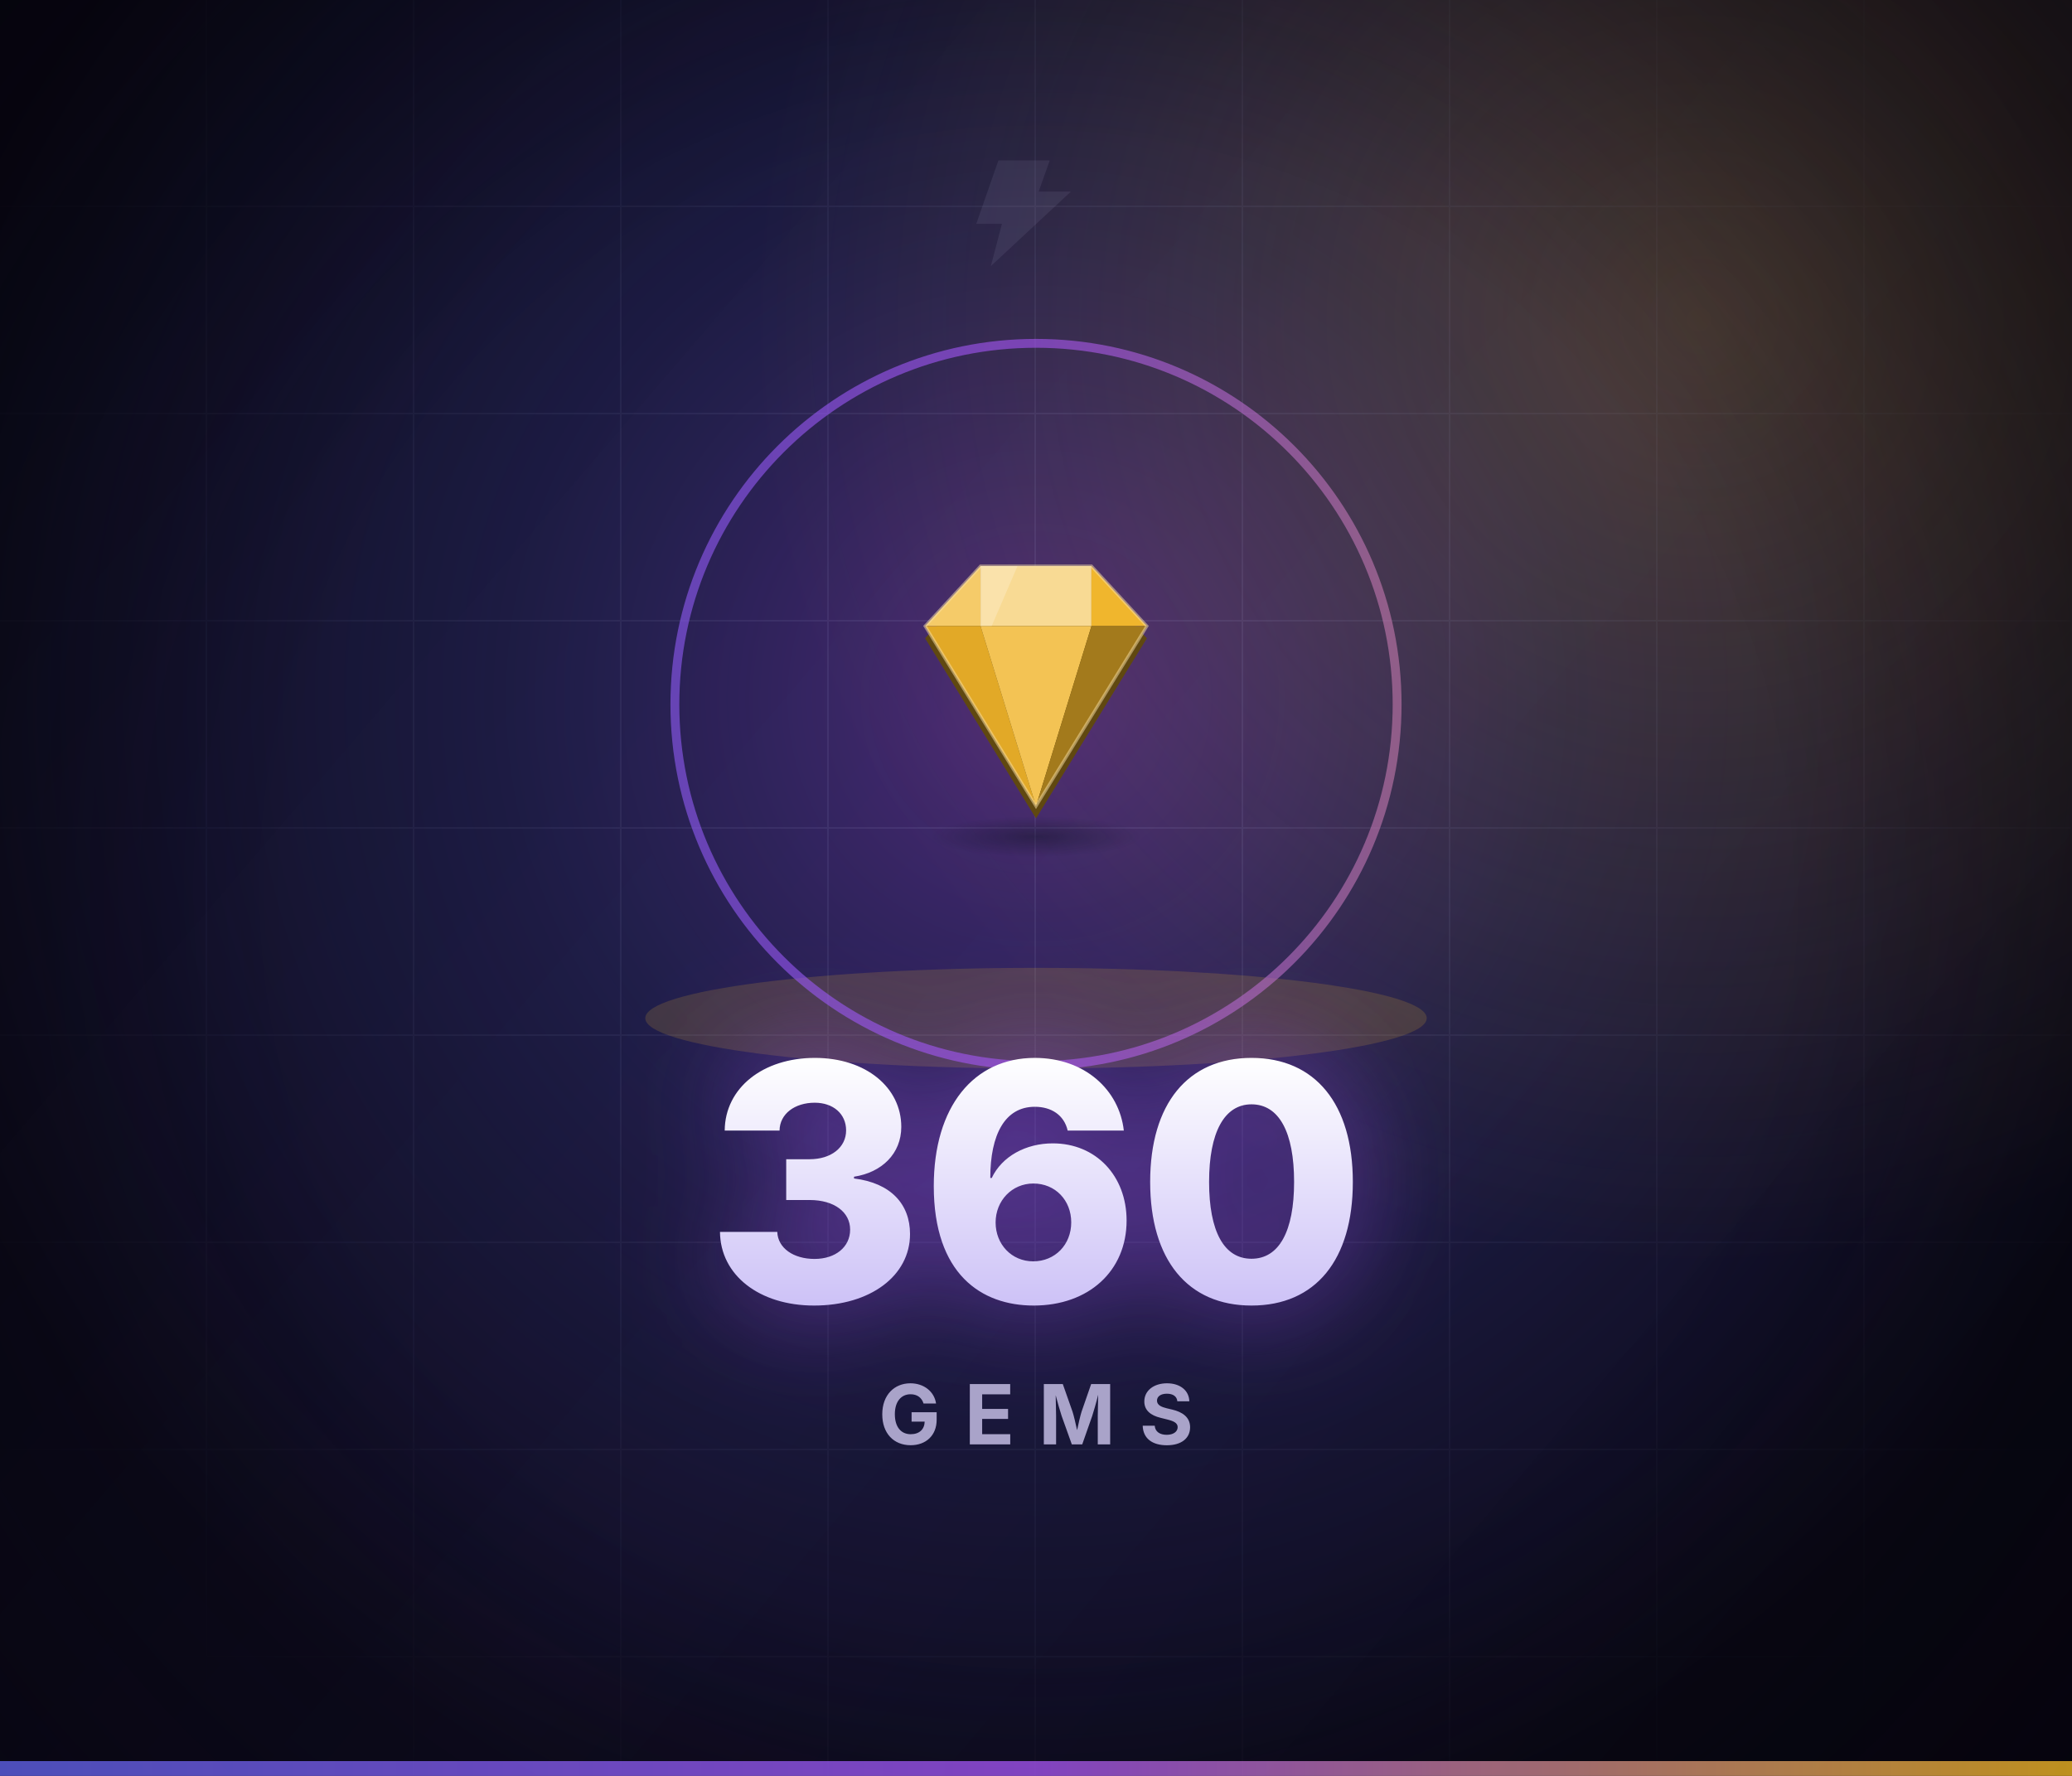
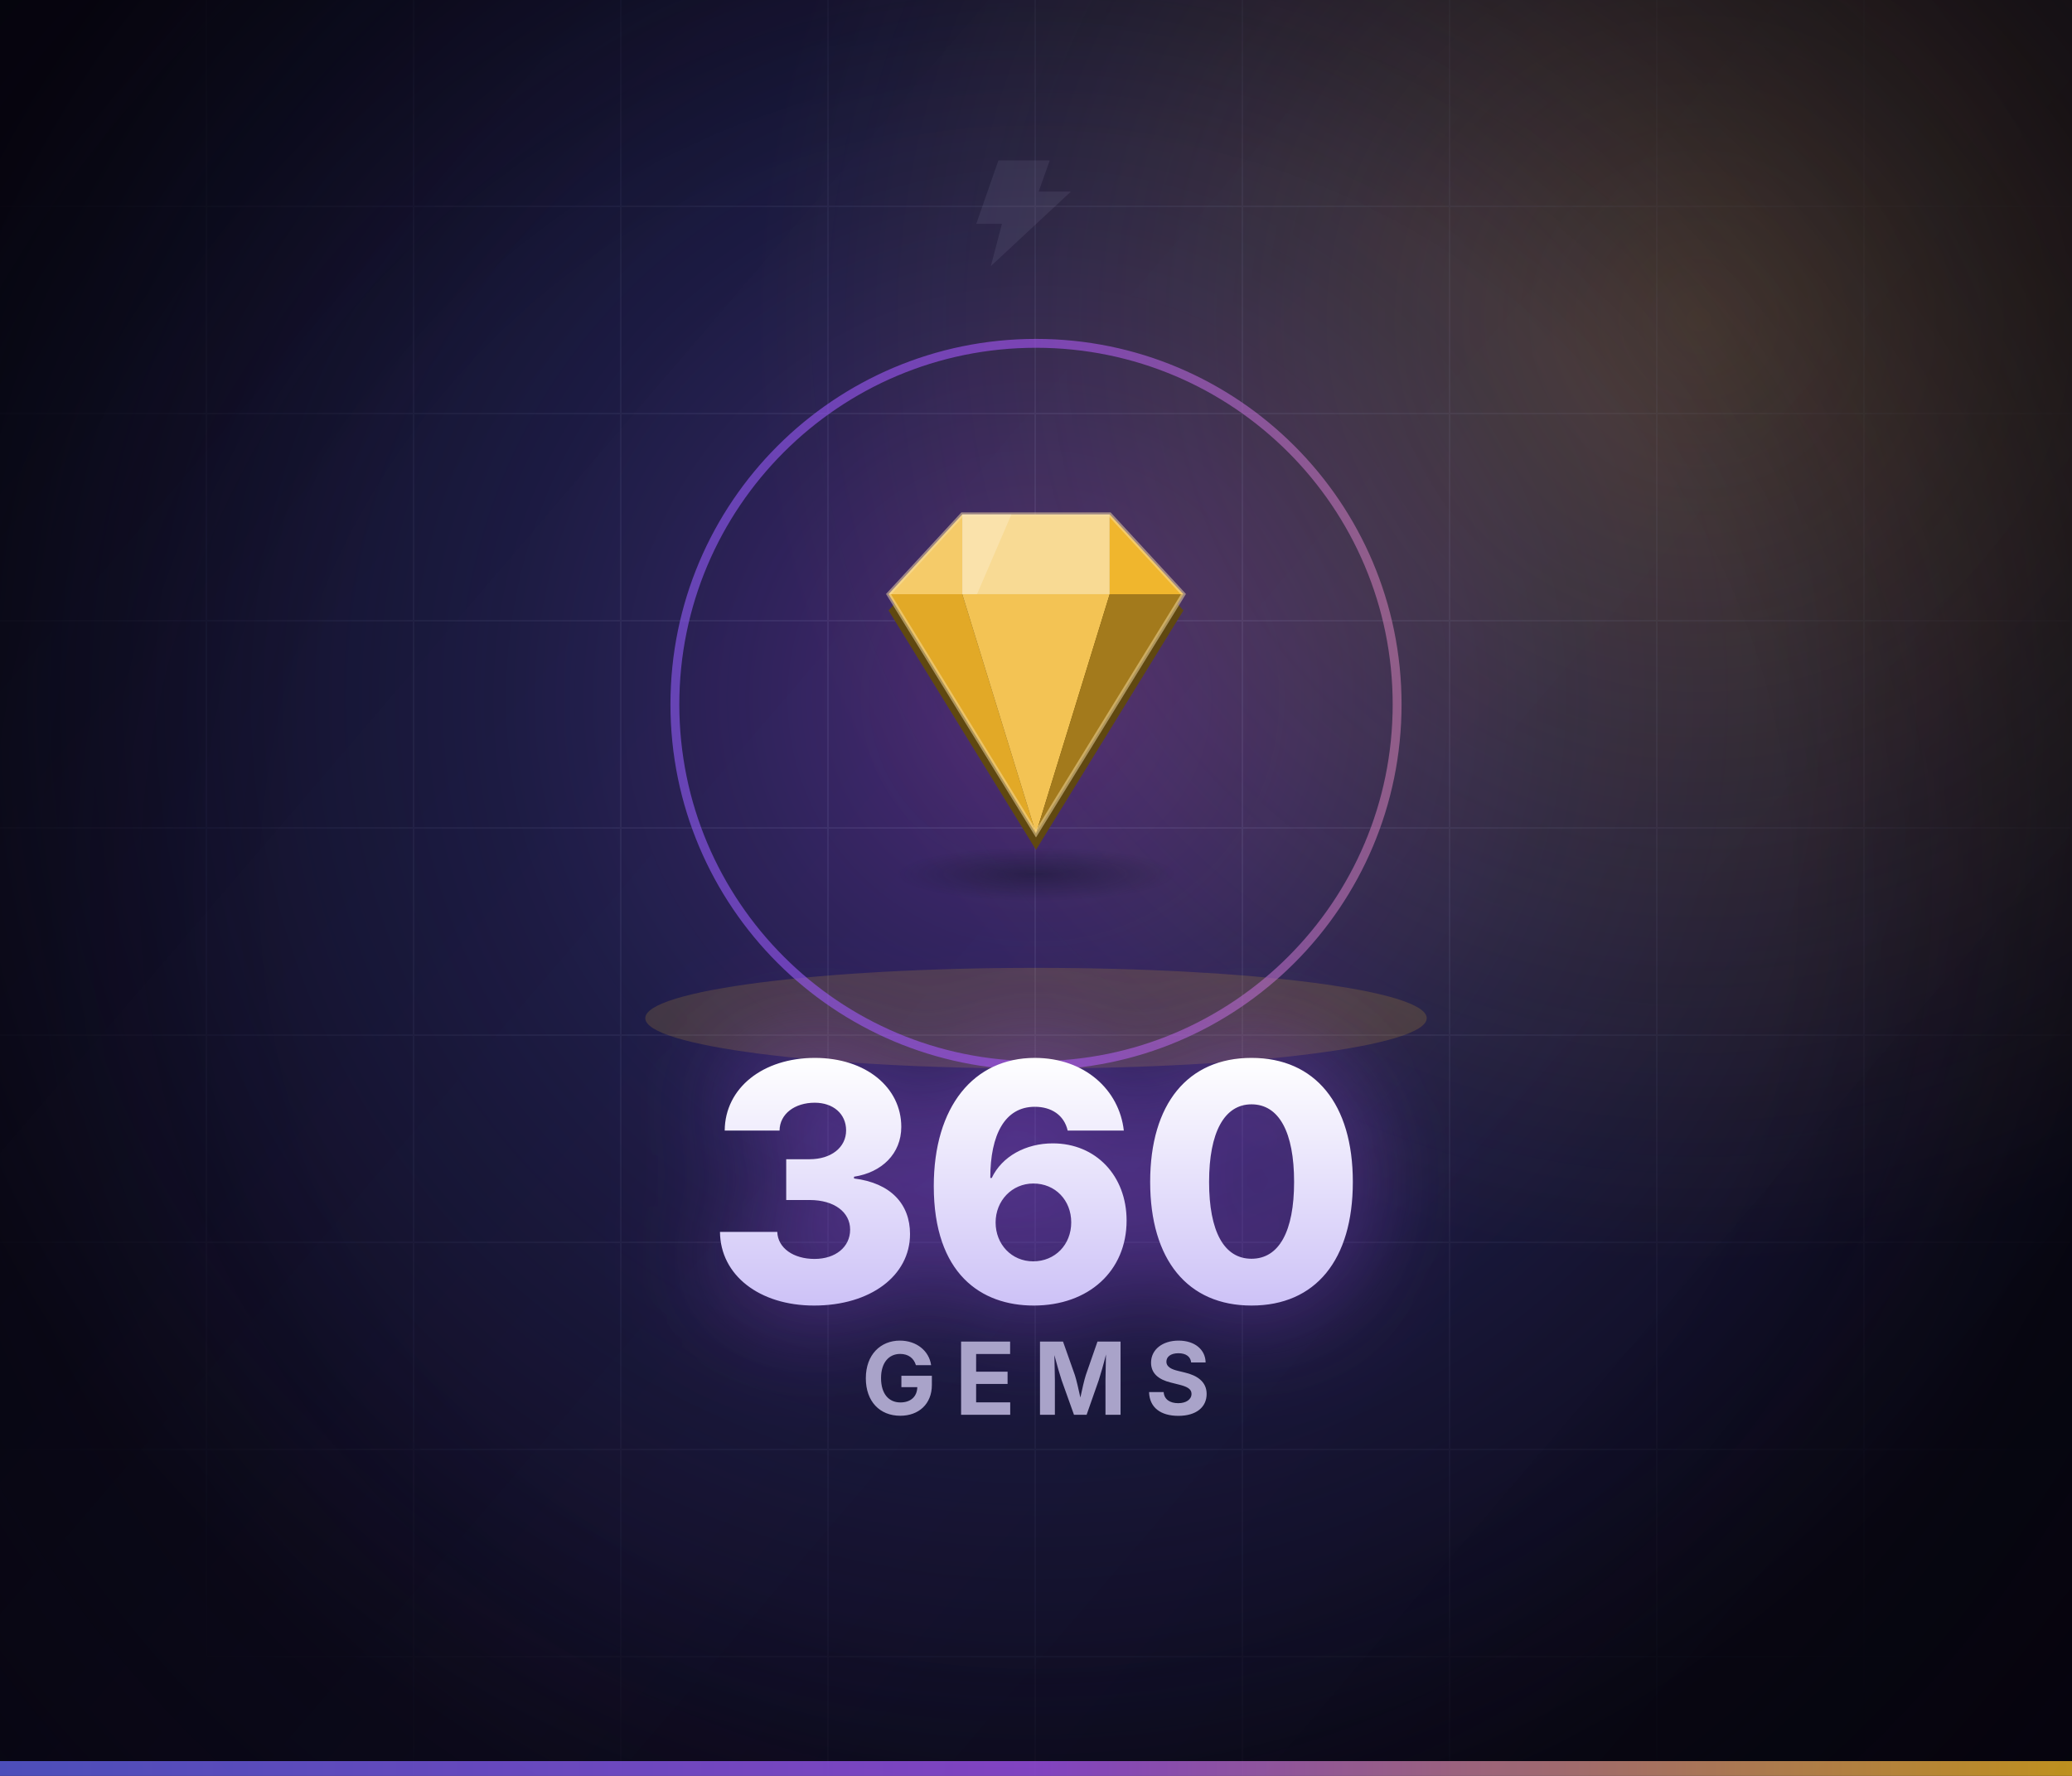
<svg xmlns="http://www.w3.org/2000/svg" viewBox="0 0 700 600" width="700" height="600" role="img" aria-label="360 Gems — Brawl Stars">
  <defs>
    <linearGradient id="abase" gradientUnits="userSpaceOnUse" x1="0" y1="0" x2="700" y2="600">
      <stop offset="0" stop-color="#07060f" />
      <stop offset=".55" stop-color="#0e0b1e" />
      <stop offset="1" stop-color="#07060f" />
    </linearGradient>
    <radialGradient id="abloom" gradientUnits="userSpaceOnUse" cx="350" cy="236" r="400">
      <stop offset="0" stop-color="#a855f7" stop-opacity=".42" />
      <stop offset=".45" stop-color="#6366f1" stop-opacity=".20" />
      <stop offset="1" stop-color="#6366f1" stop-opacity="0" />
    </radialGradient>
    <radialGradient id="acat" gradientUnits="userSpaceOnUse" cx="574" cy="108" r="320">
      <stop offset="0" stop-color="#fbbf24" stop-opacity=".22" />
      <stop offset="1" stop-color="#fbbf24" stop-opacity="0" />
    </radialGradient>
    <radialGradient id="avig" gradientUnits="userSpaceOnUse" cx="350" cy="300" r="504">
      <stop offset=".5" stop-color="#04030c" stop-opacity="0" />
      <stop offset="1" stop-color="#04030c" stop-opacity=".62" />
    </radialGradient>
    <radialGradient id="afade" gradientUnits="userSpaceOnUse" cx="350" cy="252" r="434">
      <stop offset="0" stop-color="#fff" stop-opacity=".85" />
      <stop offset="1" stop-color="#fff" stop-opacity="0" />
    </radialGradient>
    <mask id="amfade">
      <rect width="700" height="600" fill="url(#afade)" />
    </mask>
    <pattern id="agrid" width="70" height="70" patternUnits="userSpaceOnUse">
      <path d="M70 0V70M0 70H70" fill="none" stroke="#c7d2fe" stroke-width="1.1" />
    </pattern>
    <linearGradient id="anum" x1="0" y1="0" x2="0" y2="1">
      <stop offset="0" stop-color="#ffffff" />
      <stop offset="1" stop-color="#cdc2f7" />
    </linearGradient>
    <linearGradient id="arim" gradientUnits="userSpaceOnUse" x1="0" y1="0" x2="700" y2="0">
      <stop offset="0" stop-color="#6366f1" />
      <stop offset=".5" stop-color="#a855f7" />
      <stop offset="1" stop-color="#fbbf24" />
    </linearGradient>
    <filter id="ahalo" x="-40%" y="-70%" width="180%" height="240%">
      <feGaussianBlur stdDeviation="18" />
    </filter>
  </defs>
  <rect width="700" height="600" fill="url(#abase)" />
  <rect width="700" height="600" fill="url(#abloom)" />
  <rect width="700" height="600" fill="url(#acat)" />
  <rect width="700" height="600" fill="url(#agrid)" mask="url(#amfade)" opacity=".11" />
  <rect width="700" height="600" fill="url(#avig)" />
  <path transform="translate(322 44) scale(1.7)" opacity="0.08" fill="#ddd6fe" d="M9 6 L4.6 18.6 h5.1 l-2.2 8.4 L23.4 12.2 h-6.4 l2.2-6.2 z" />
  <ellipse cx="350" cy="344" rx="132" ry="17" fill="#fbbf24" opacity=".16" />
  <circle cx="350" cy="238" r="122" fill="none" stroke="url(#arim)" stroke-width="3" opacity=".6" />
-   <svg x="262" y="150" width="176" height="176" viewBox="0 0 512 512" preserveAspectRatio="xMidYMid meet" overflow="visible">
+   <svg x="299.27" y="172.88" width="101.45" height="130.24" viewBox="145 118 222 285" preserveAspectRatio="xMidYMid meet" overflow="visible">
    <defs>
      <radialGradient id="brawl-sh1" cx="0.5" cy="0.5" r="0.5">
        <stop offset="0" stop-color="#0b1220" stop-opacity="0.4" />
        <stop offset="0.6" stop-color="#0b1220" stop-opacity="0.16" />
        <stop offset="1" stop-color="#0b1220" stop-opacity="0" />
      </radialGradient>
    </defs>
    <ellipse cx="256" cy="386" rx="104" ry="20" fill="url(#brawl-sh1)" />
    <path d="M147 179L201.5 120L310.5 120L365 179L256 356Z" fill="#604810" transform="translate(0 12)" />
    <path d="M147 179L201.5 120L201.5 179Z" fill="#f5cb69" />
    <path d="M201.5 120L310.5 120L310.5 179L201.5 179Z" fill="#f8da94" />
    <path d="M310.5 120L365 179L310.5 179Z" fill="#f0b62d" />
    <path d="M147 179L201.5 179L256 356Z" fill="#e2a927" />
    <path d="M201.5 179L310.5 179L256 356Z" fill="#f3c354" />
    <path d="M310.5 179L365 179L256 356Z" fill="#a37a1c" />
    <path d="M147 179L201.5 120L310.5 120L365 179L256 356Z" fill="none" stroke="#f9e1a9" stroke-opacity="0.5" stroke-width="3" />
    <path d="M201.5 120L237.83 120L212.4 179L201.5 179Z" fill="#fff" opacity="0.22" />
  </svg>
  <text x="350" y="440" text-anchor="middle" font-family="Inter, system-ui, sans-serif" font-size="112" font-weight="800" letter-spacing="-1" fill="#a855f7" filter="url(#ahalo)" opacity=".55">360</text>
  <text x="350" y="440" text-anchor="middle" font-family="Inter, system-ui, sans-serif" font-size="112" font-weight="800" letter-spacing="-1" fill="url(#anum)">360</text>
-   <text x="350" y="488" text-anchor="middle" font-family="Inter, system-ui, sans-serif" font-size="28" font-weight="700" letter-spacing="8" fill="#a9a3c9">GEMS</text>
+   <text x="350" y="478" text-anchor="middle" font-family="Inter, system-ui, sans-serif" font-size="34" font-weight="700" letter-spacing="6" fill="#a9a3c9">GEMS</text>
  <rect x="0" y="595" width="700" height="5" fill="url(#arim)" opacity=".75" />
</svg>
